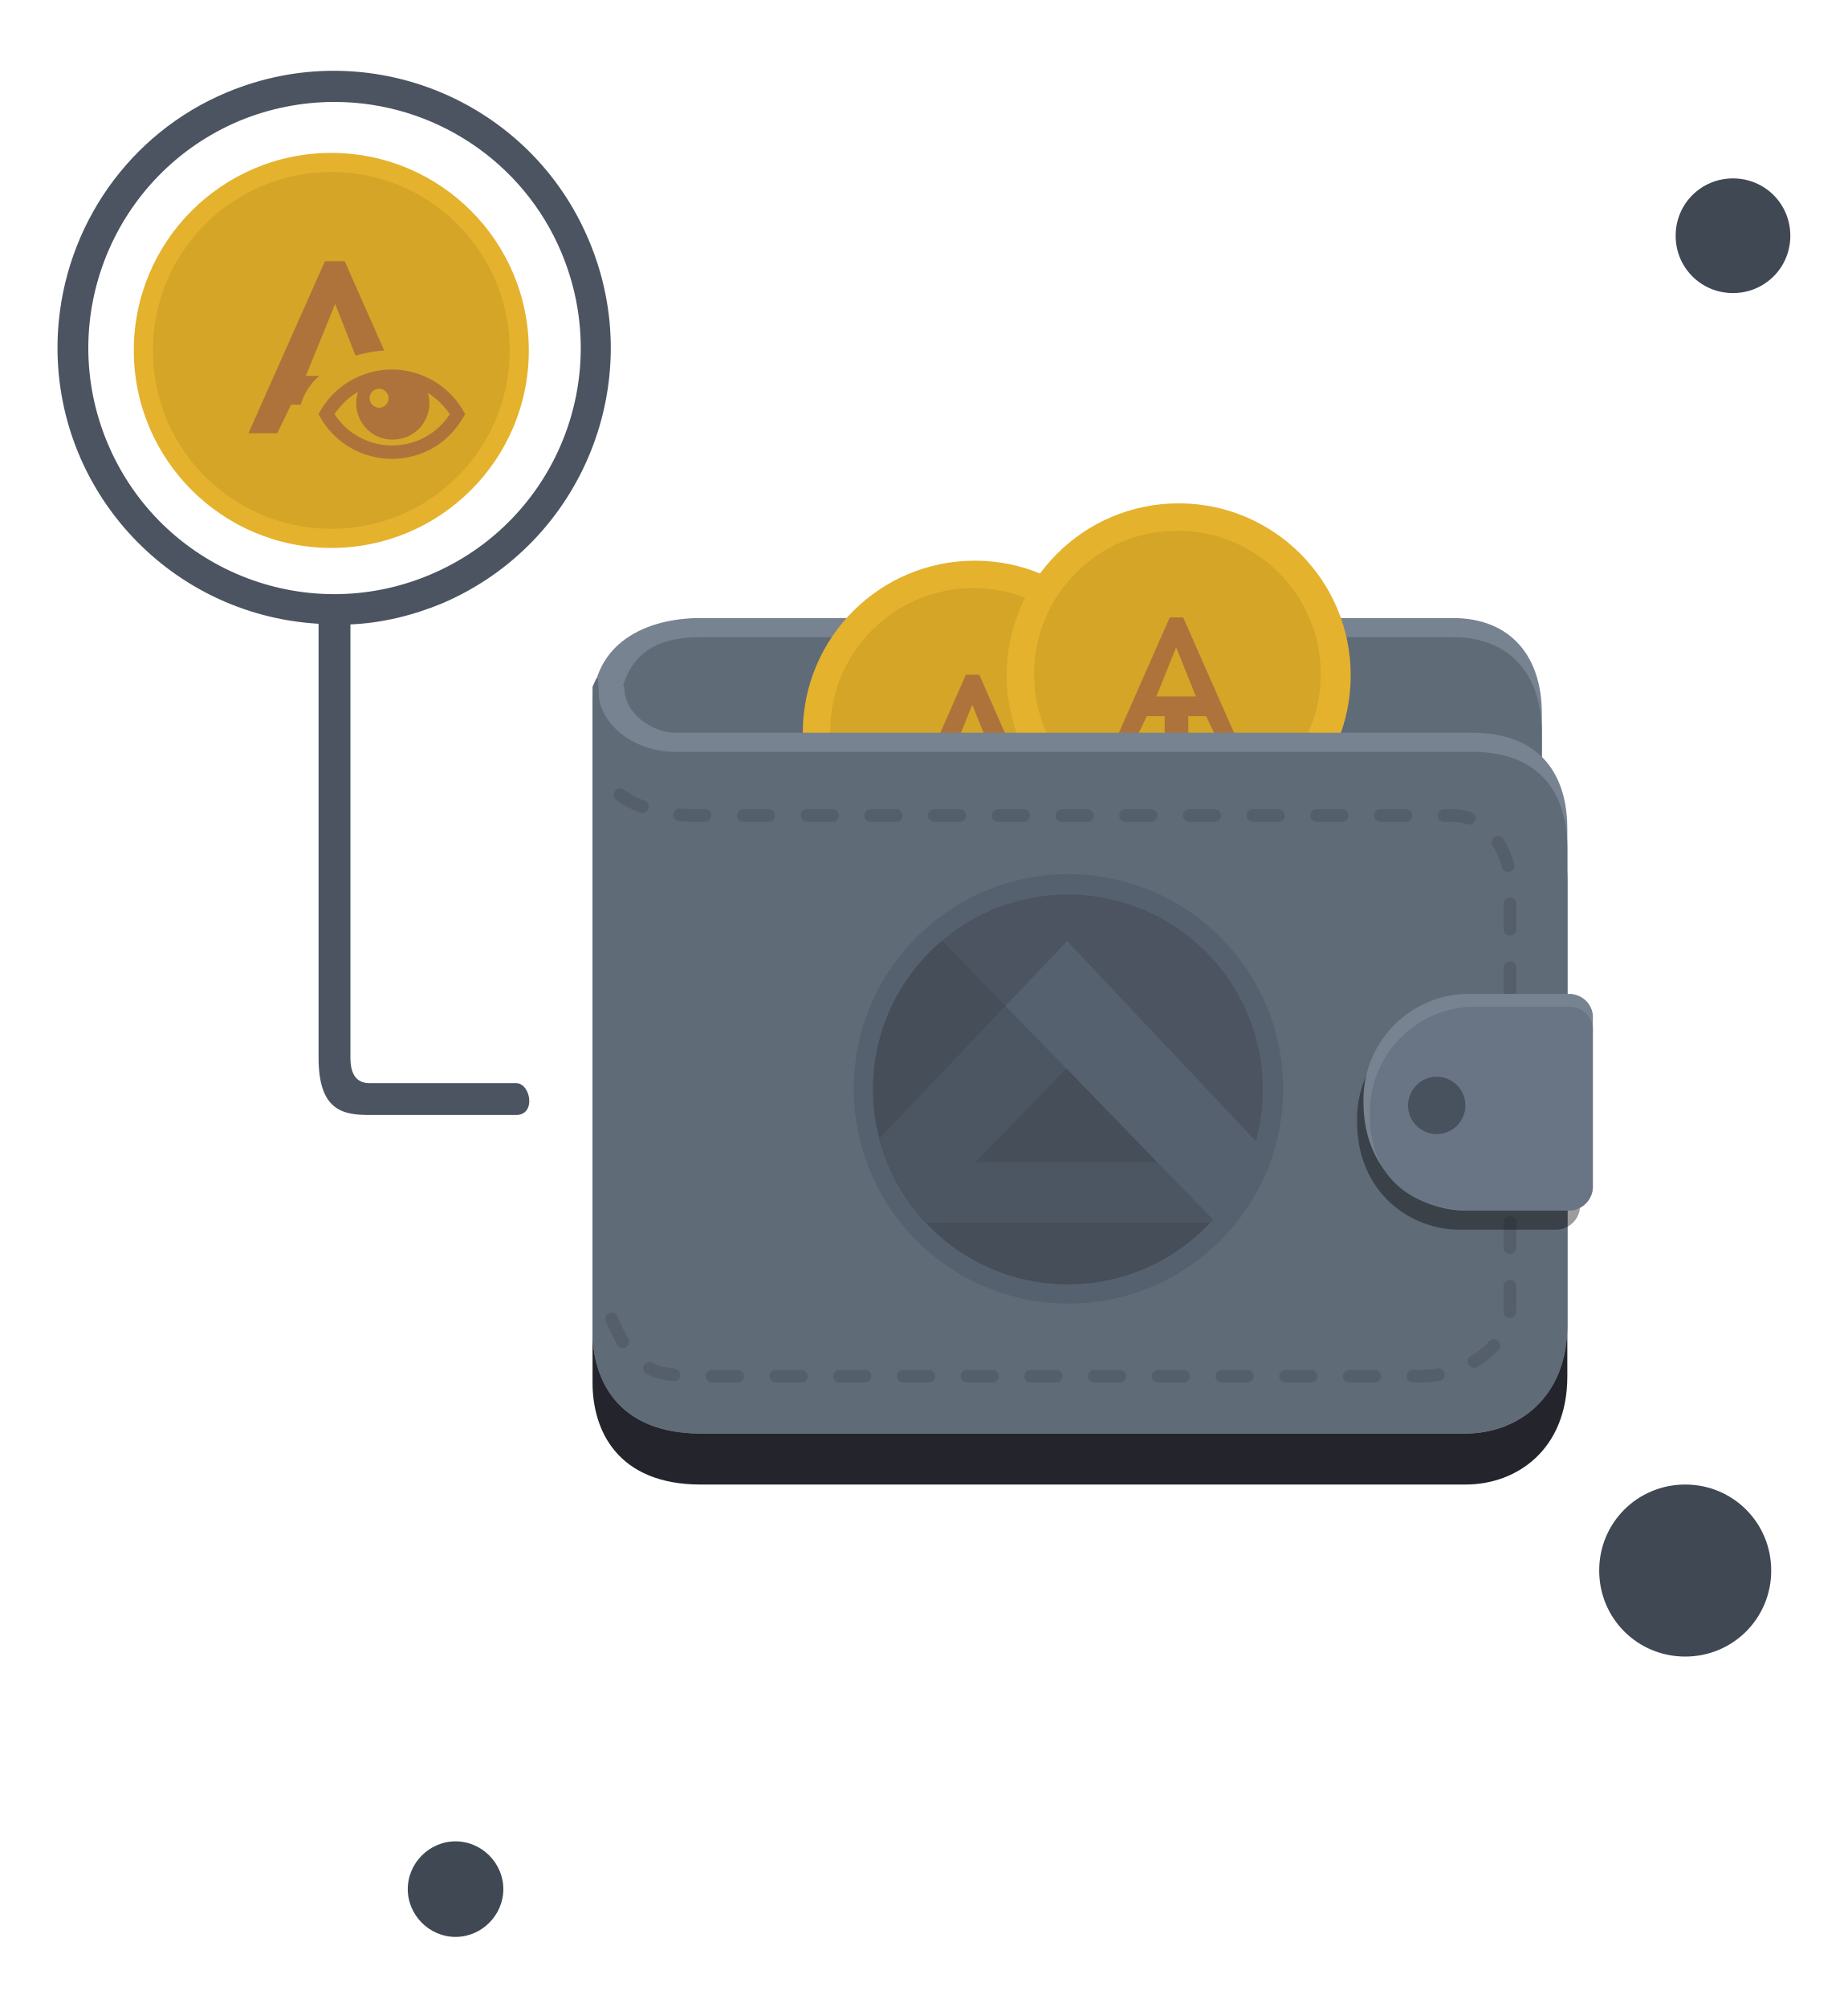
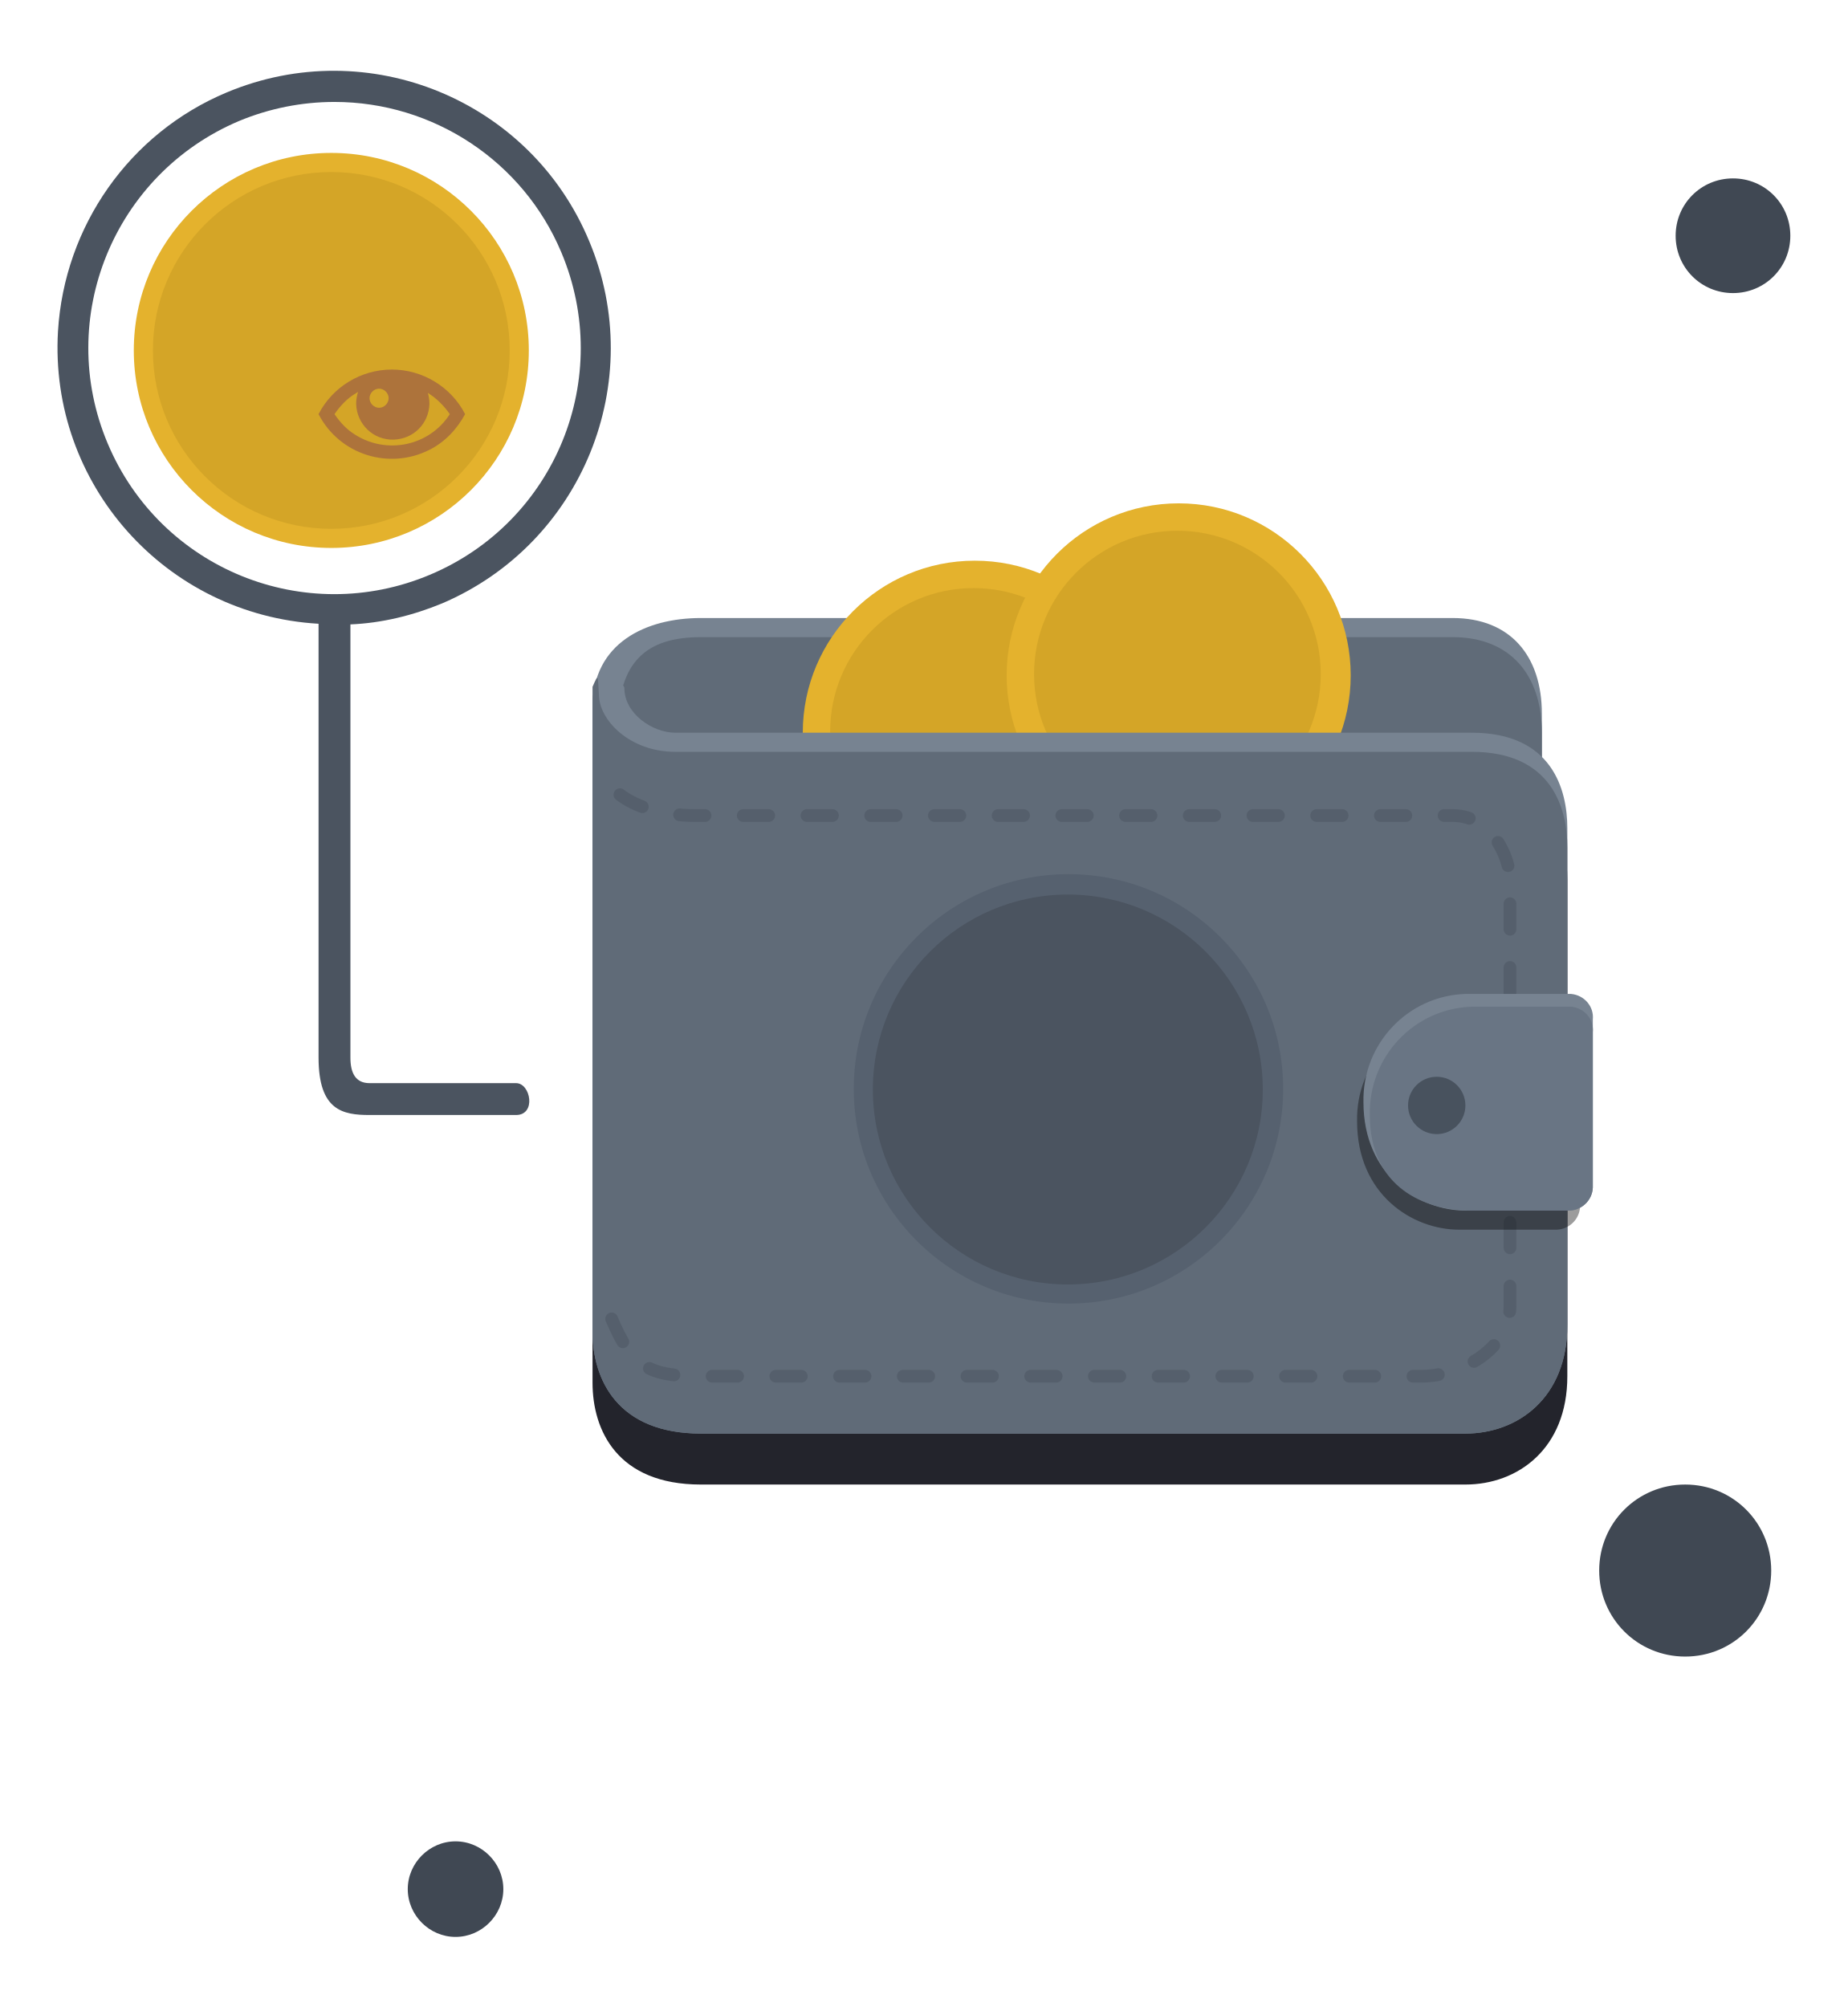
- <svg xmlns="http://www.w3.org/2000/svg" version="1.1" x="0px" y="0px" viewBox="0 0 290 315" style="enable-background:new 0 0 290 315;" xml:space="preserve">
+ <svg xmlns="http://www.w3.org/2000/svg" version="1.1" id="Layer_1" x="0px" y="0px" viewBox="0 0 290 315" style="enable-background:new 0 0 290 315;" xml:space="preserve">
  <style type="text/css">
	.st0{fill:#404853;}
	.st1{fill:#778391;}
	.st2{fill:#606B78;}
	.st3{fill:#E4B22D;}
	.st4{fill:#D4A527;}
	.st5{fill:#AD733B;}
	.st6{fill:#23242C;}
-   .st7{opacity:0.38;fill:none;stroke:#444D59;stroke-width:2;stroke-linecap:round;stroke-linejoin:round;stroke-dasharray:4,6;enable-background:new;}
- 	.st8{opacity:0.388;enable-background:new;}
+ 	
+ 		.st7{opacity:0.38;fill:none;stroke:#444D59;stroke-width:2;stroke-linecap:round;stroke-linejoin:round;stroke-dasharray:4,6;enable-background:new    ;}
+ 	.st8{opacity:0.388;enable-background:new    ;}
	.st9{fill:#697584;}
	.st10{fill:#48525E;}
	.st11{fill:#56616F;}
	.st12{fill:#4B5460;}
- 	.st13{opacity:0.349;fill:#3A414C;enable-background:new;}
</style>
  <g>
-     <path class="st0" d="M64,296.5c0-4.1,3.4-7.5,7.5-7.5s7.5,3.4,7.5,7.5s-3.4,7.5-7.5,7.5l0,0     C67.4,304,64,300.6,64,296.5z M251,246.5c0-7.5,6-13.5,13.5-13.5s13.5,6,13.5,13.5s-6,13.5-13.5,13.5l0,0     C257,260,251,254,251,246.5z M35,63c0-1.1,0.9-2,2-2s2,0.9,2,2s-0.9,2-2,2S35,64.1,35,63z M263,37c0-5,4-9,9-9s9,4,9,9s-4,9-9,9     S263,42,263,37z" />
+     <path class="st0" d="M64,296.5c0-4.1,3.4-7.5,7.5-7.5s7.5,3.4,7.5,7.5s-3.4,7.5-7.5,7.5l0,0C67.4,304,64,300.6,64,296.5z    M251,246.5c0-7.5,6-13.5,13.5-13.5s13.5,6,13.5,13.5s-6,13.5-13.5,13.5l0,0C257,260,251,254,251,246.5z M35,63c0-1.1,0.9-2,2-2   s2,0.9,2,2s-0.9,2-2,2S35,64.1,35,63z M263,37c0-5,4-9,9-9s9,4,9,9s-4,9-9,9S263,42,263,37z" />
    <path class="st1" d="M242,124v-12c0-9-4.9-15-14-15H110c-8.6,0-17,3.9-17,14v13H242z" />
    <path class="st2" d="M242,127v-12c0-9-4.9-15-14-15H110c-8.6,0-13,3.9-13,14v13H242z" />
    <g>
      <circle class="st3" cx="153" cy="115" r="27" />
      <circle class="st4" cx="152.8" cy="114.8" r="22.5" />
-       <path class="st5" d="M150.8,124.5v-3.1H148l-1.5,3.1h-3.1l8.2-18.6h2.1l8.2,18.6h-3.1l-1.5-3.1h-2.8v3.1       H150.8z M149.5,118.3h6.2l-3.1-7.7L149.5,118.3z" />
+       <path class="st5" d="M149.5,118.3h6.2" />
    </g>
    <g>
      <circle class="st3" cx="185" cy="106" r="27" />
      <circle class="st4" cx="184.8" cy="105.8" r="22.5" />
-       <path class="st5" d="M182.8,115.5v-3.1H180l-1.5,3.1h-3.1l8.2-18.6h2.1l8.2,18.6h-3.1l-1.5-3.1h-2.8       v3.1H182.8z M181.5,109.3h6.2l-3.1-7.7L181.5,109.3z" />
    </g>
-     <path class="st6" d="M93,217c0,7.5,3.9,16,17,16h120c8.2,0,16-5.6,16-17v-78c0-6.1-2.4-15-15-15H106     c-3.6,0-8-3-8-7c0-1.1-5-2.4-5,2V217z" />
-     <path class="st1" d="M93,209c0,7.5,3.9,16,17,16h120c8.2,0,16-5.6,16-17v-78     c0-6.1-2.4-15-15-15H106c-3.6,0-8-3-8-7c0-1.1-5-2.4-5,2V209z" />
-     <path class="st2" d="M93,209c0,7.5,3.9,16,17,16h120c8.2,0,16-5.6,16-17v-75     c0-6.1-2.4-15-15-15H106c-7.2,0-12-5-12-9c-0.2-2.9,0-3.5-1-1.2V209z" />
-     <path class="st7" d="M96,207c3.2,7.6,5.9,9,14,9h113c6.5,0,14-4.4,14-11v-67c0-3-2.6-10-9-10H109     c-5.1,0-13.2-1.6-15-8" />
-     <path class="st8" d="M248,163c0.2-2-1.3-3.8-3.4-4c-0.2,0-0.4,0-0.6,0h-15c-9.1,0.3-16.2,7.9-16,17     c0,11.5,8.7,17,16,17h15c2.1,0.1,3.9-1.5,4-3.6c0-0.1,0-0.3,0-0.4V163z" />
-     <path class="st1" d="M250,160c0.2-2-1.3-3.8-3.4-4c-0.2,0-0.4,0-0.6,0h-16     c-9.1,0.3-16.2,7.9-16,17c0,11.5,8.7,17,16,17h16c2.1,0.1,3.9-1.5,4-3.6c0-0.1,0-0.3,0-0.4V160z" />
-     <path class="st9" d="M250,162c0.2-2-1.3-3.8-3.4-4c-0.2,0-0.4,0-0.6,0h-15     c-9.1,0.3-16.2,7.9-16,17c0,11.5,8.7,15,16,15h15c2.1,0.1,3.9-1.5,4-3.6c0-0.1,0-0.3,0-0.4V162z" />
+     <path class="st6" d="M93,217c0,7.5,3.9,16,17,16h120c8.2,0,16-5.6,16-17v-78c0-6.1-2.4-15-15-15H106c-3.6,0-8-3-8-7   c0-1.1-5-2.4-5,2V217z" />
+     <path class="st1" d="M93,209c0,7.5,3.9,16,17,16h120c8.2,0,16-5.6,16-17v-78c0-6.1-2.4-15-15-15H106c-3.6,0-8-3-8-7   c0-1.1-5-2.4-5,2V209z" />
+     <path class="st2" d="M93,209c0,7.5,3.9,16,17,16h120c8.2,0,16-5.6,16-17v-75c0-6.1-2.4-15-15-15H106c-7.2,0-12-5-12-9   c-0.2-2.9,0-3.5-1-1.2V209z" />
+     <path class="st7" d="M96,207c3.2,7.6,5.9,9,14,9h113c6.5,0,14-4.4,14-11v-67c0-3-2.6-10-9-10H109c-5.1,0-13.2-1.6-15-8" />
+     <path class="st8" d="M248,163c0.2-2-1.3-3.8-3.4-4c-0.2,0-0.4,0-0.6,0h-15c-9.1,0.3-16.2,7.9-16,17c0,11.5,8.7,17,16,17h15   c2.1,0.1,3.9-1.5,4-3.6c0-0.1,0-0.3,0-0.4V163z" />
+     <path class="st1" d="M250,160c0.2-2-1.3-3.8-3.4-4c-0.2,0-0.4,0-0.6,0h-16c-9.1,0.3-16.2,7.9-16,17c0,11.5,8.7,17,16,17h16   c2.1,0.1,3.9-1.5,4-3.6c0-0.1,0-0.3,0-0.4V160z" />
+     <path class="st9" d="M250,162c0.2-2-1.3-3.8-3.4-4c-0.2,0-0.4,0-0.6,0h-15c-9.1,0.3-16.2,7.9-16,17c0,11.5,8.7,15,16,15h15   c2.1,0.1,3.9-1.5,4-3.6c0-0.1,0-0.3,0-0.4V162z" />
    <circle class="st10" cx="225.5" cy="173.5" r="4.5" />
    <g>
      <circle class="st11" cx="167.7" cy="170.9" r="33.7" />
      <circle class="st12" cx="167.6" cy="171" r="30.6" />
-       <path class="st11" d="M189.9,191.9h-44.5c-3.5-3.8-6.1-8.3-7.3-13.3l29.4-30.9l29.7,31.5       C195.8,183.9,193.3,188.3,189.9,191.9L189.9,191.9z M167.4,167.7l-14.3,14.7h28.5L167.4,167.7z" />
-       <path class="st13" d="M190.4,191.4l-0.1,0.1c-11.3,12.5-30.7,13.5-43.2,2.1       s-13.5-30.7-2.1-43.2c0.8-0.9,1.7-1.8,2.7-2.6l0.2-0.1L190.4,191.4z" />
    </g>
-     <path class="st12" d="M58,175c-4.2,0-8-0.7-8-9V97.9C26,96.5,7.7,76,9.1,52c1-16.5,11.2-31.1,26.5-37.5     c22.2-9.3,47.7,1.2,56.9,23.4c9.2,22-1.1,47.4-23.1,56.8c-4.6,1.9-9.5,3.1-14.4,3.3V166c0,2.4,0.8,4,3,4h23c2.3,0,3.2,5,0,5H58z      M37.5,19C17.9,27.3,8.6,49.9,16.9,69.6s30.9,28.9,50.6,20.6s28.9-30.9,20.6-50.6C82.1,25.3,68,16,52.5,16     C47.4,16,42.3,17,37.5,19z" />
+     <path class="st12" d="M58,175c-4.2,0-8-0.7-8-9V97.9C26,96.5,7.7,76,9.1,52c1-16.5,11.2-31.1,26.5-37.5   c22.2-9.3,47.7,1.2,56.9,23.4c9.2,22-1.1,47.4-23.1,56.8c-4.6,1.9-9.5,3.1-14.4,3.3v68c0,2.4,0.8,4,3,4h23c2.3,0,3.2,5,0,5H58z    M37.5,19C17.9,27.3,8.6,49.9,16.9,69.6s30.9,28.9,50.6,20.6s28.9-30.9,20.6-50.6C82.1,25.3,68,16,52.5,16C47.4,16,42.3,17,37.5,19   z" />
    <circle class="st3" cx="52" cy="55" r="31" />
    <circle class="st4" cx="52" cy="55" r="28" />
-     <path class="st5" d="M43.5,68H39L51,41h3.1l6.2,14c-1.5,0.1-3,0.4-4.5,0.8l-3.2-8.1L48,59h2.1     c-1.4,1.2-2.4,2.8-2.9,4.5h-1.5L43.5,68L43.5,68z" />
-     <path class="st5" d="M61.5,58c-4.8,0-9.3,2.7-11.5,7c3.3,6.4,11.1,8.8,17.4,5.6c2.4-1.2,4.3-3.2,5.6-5.6     C70.8,60.7,66.3,58,61.5,58z M67.2,61.7c1.3,0.8,2.5,2,3.4,3.3c-3.2,5-9.9,6.4-14.9,3.2c-1.3-0.8-2.3-1.9-3.2-3.2     c0.9-1.3,2-2.5,3.4-3.3c0.1-0.1,0.2-0.1,0.3-0.2c-0.2,0.6-0.3,1.3-0.3,1.9c0.1,3.2,2.7,5.7,5.9,5.6c3.1-0.1,5.5-2.5,5.6-5.6     c0-0.7-0.1-1.3-0.3-1.9C67,61.6,67.1,61.7,67.2,61.7z M61,62.5c0,0.8-0.7,1.5-1.5,1.5c-0.8,0-1.5-0.7-1.5-1.5     c0-0.8,0.7-1.5,1.5-1.5c0,0,0,0,0,0C60.3,61,61,61.7,61,62.5z" />
+     <path class="st5" d="M61.5,58c-4.8,0-9.3,2.7-11.5,7c3.3,6.4,11.1,8.8,17.4,5.6c2.4-1.2,4.3-3.2,5.6-5.6C70.8,60.7,66.3,58,61.5,58   z M67.2,61.7c1.3,0.8,2.5,2,3.4,3.3c-3.2,5-9.9,6.4-14.9,3.2c-1.3-0.8-2.3-1.9-3.2-3.2c0.9-1.3,2-2.5,3.4-3.3   c0.1-0.1,0.2-0.1,0.3-0.2c-0.2,0.6-0.3,1.3-0.3,1.9c0.1,3.2,2.7,5.7,5.9,5.6c3.1-0.1,5.5-2.5,5.6-5.6c0-0.7-0.1-1.3-0.3-1.9   C67,61.6,67.1,61.7,67.2,61.7z M61,62.5c0,0.8-0.7,1.5-1.5,1.5S58,63.3,58,62.5s0.7-1.5,1.5-1.5l0,0C60.3,61,61,61.7,61,62.5z" />
  </g>
</svg>
